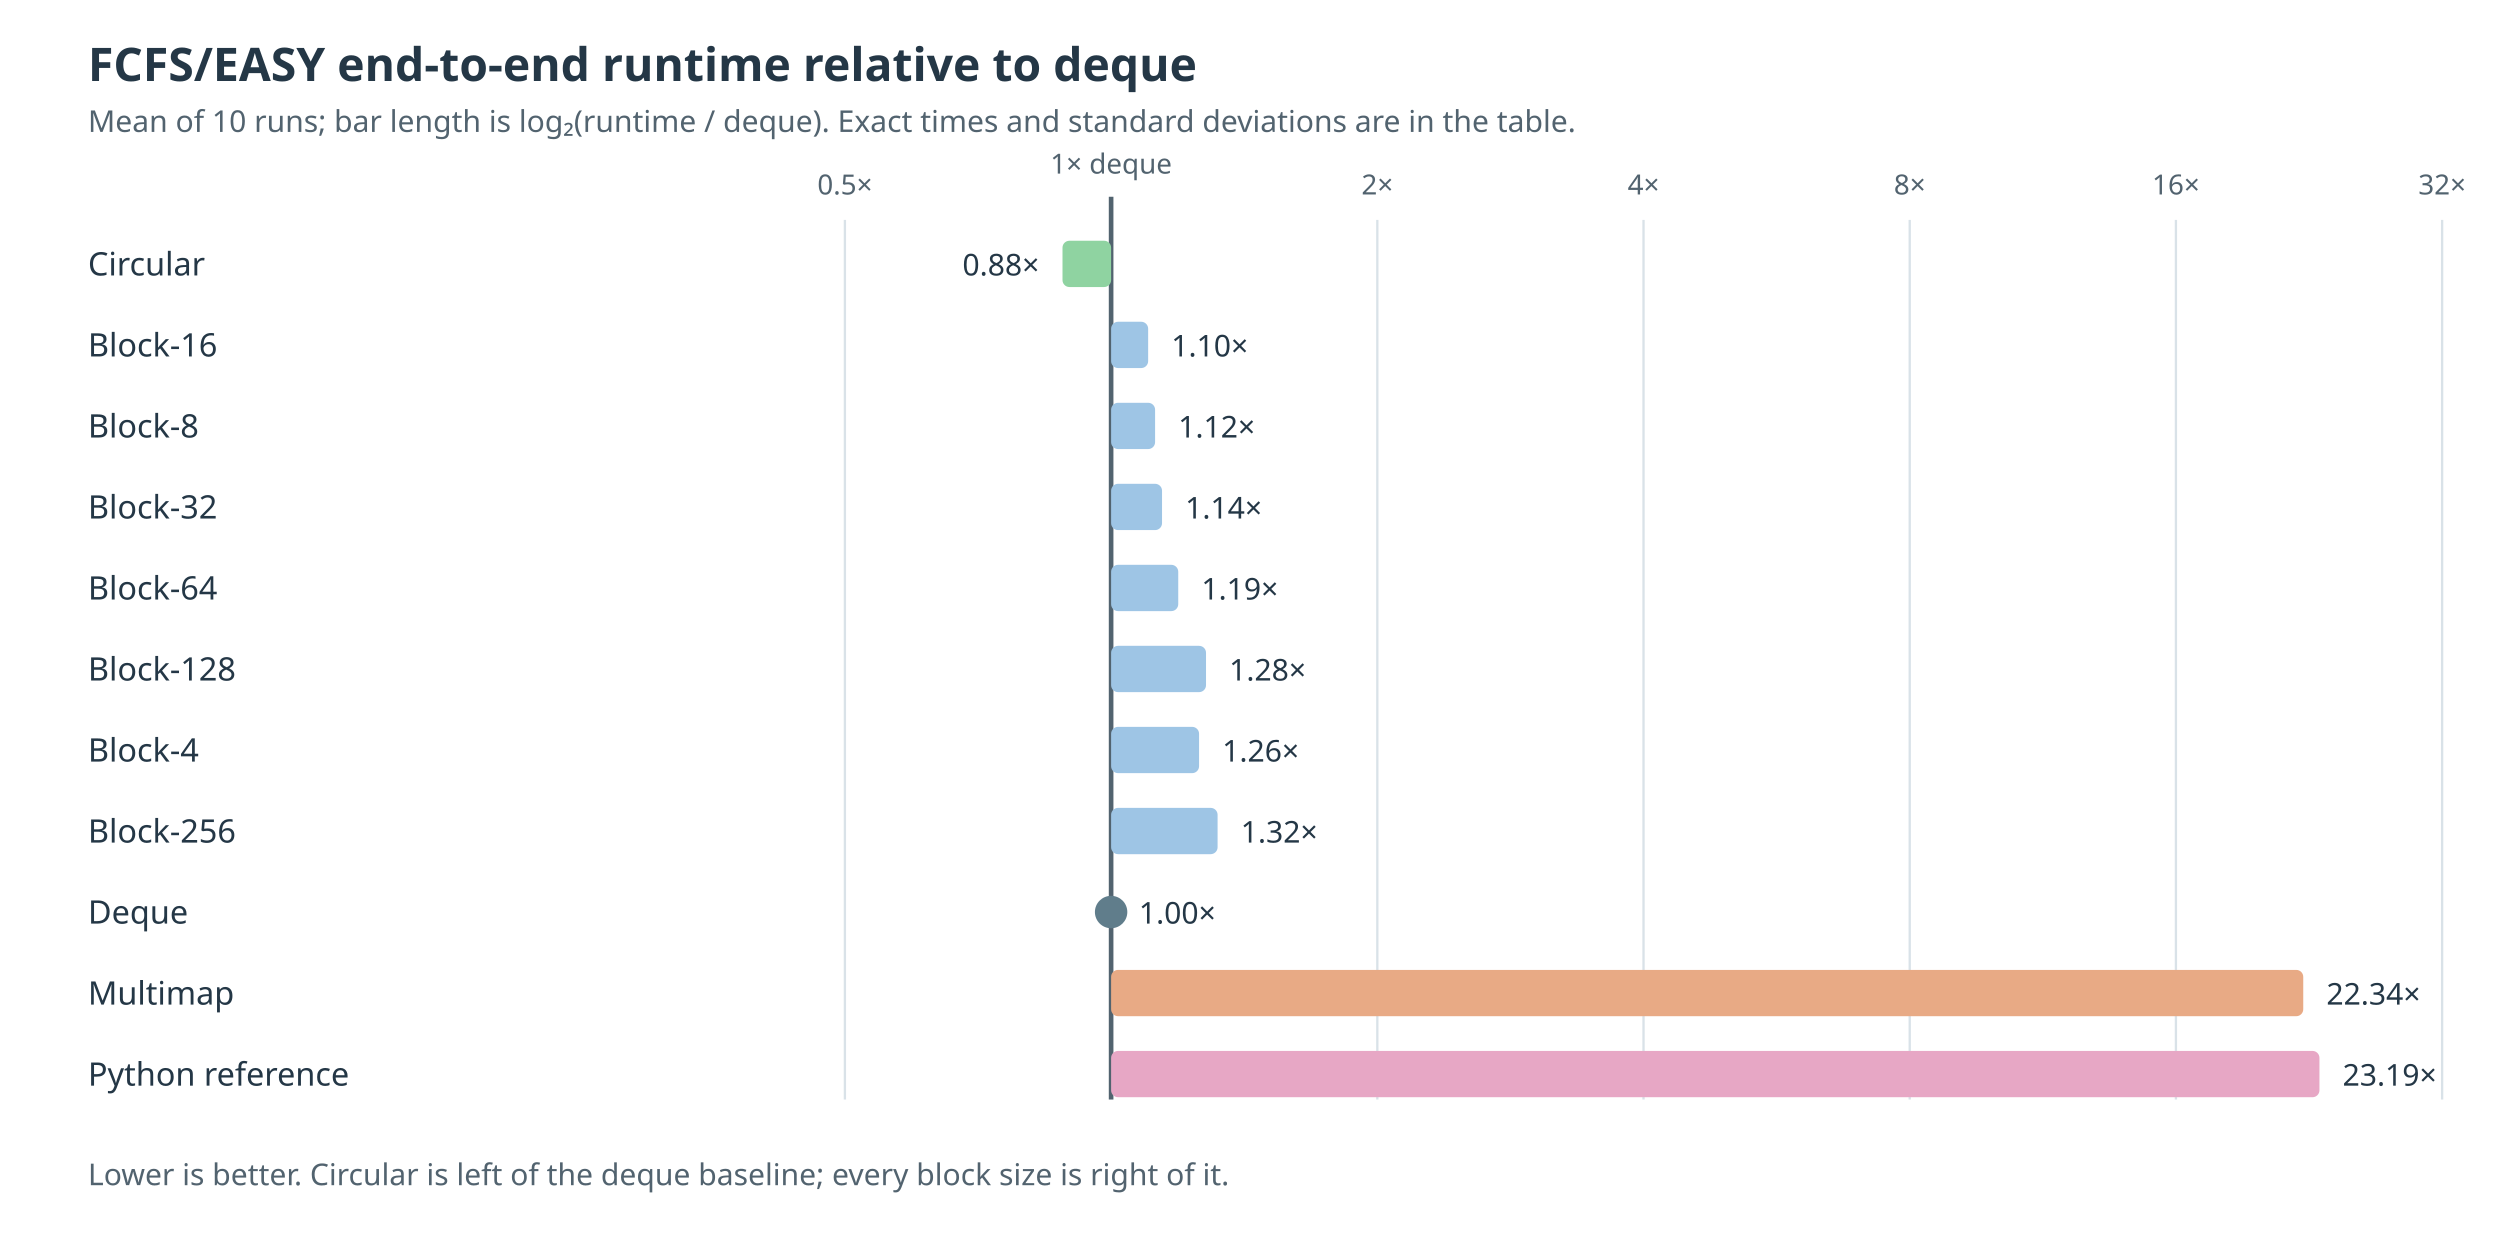
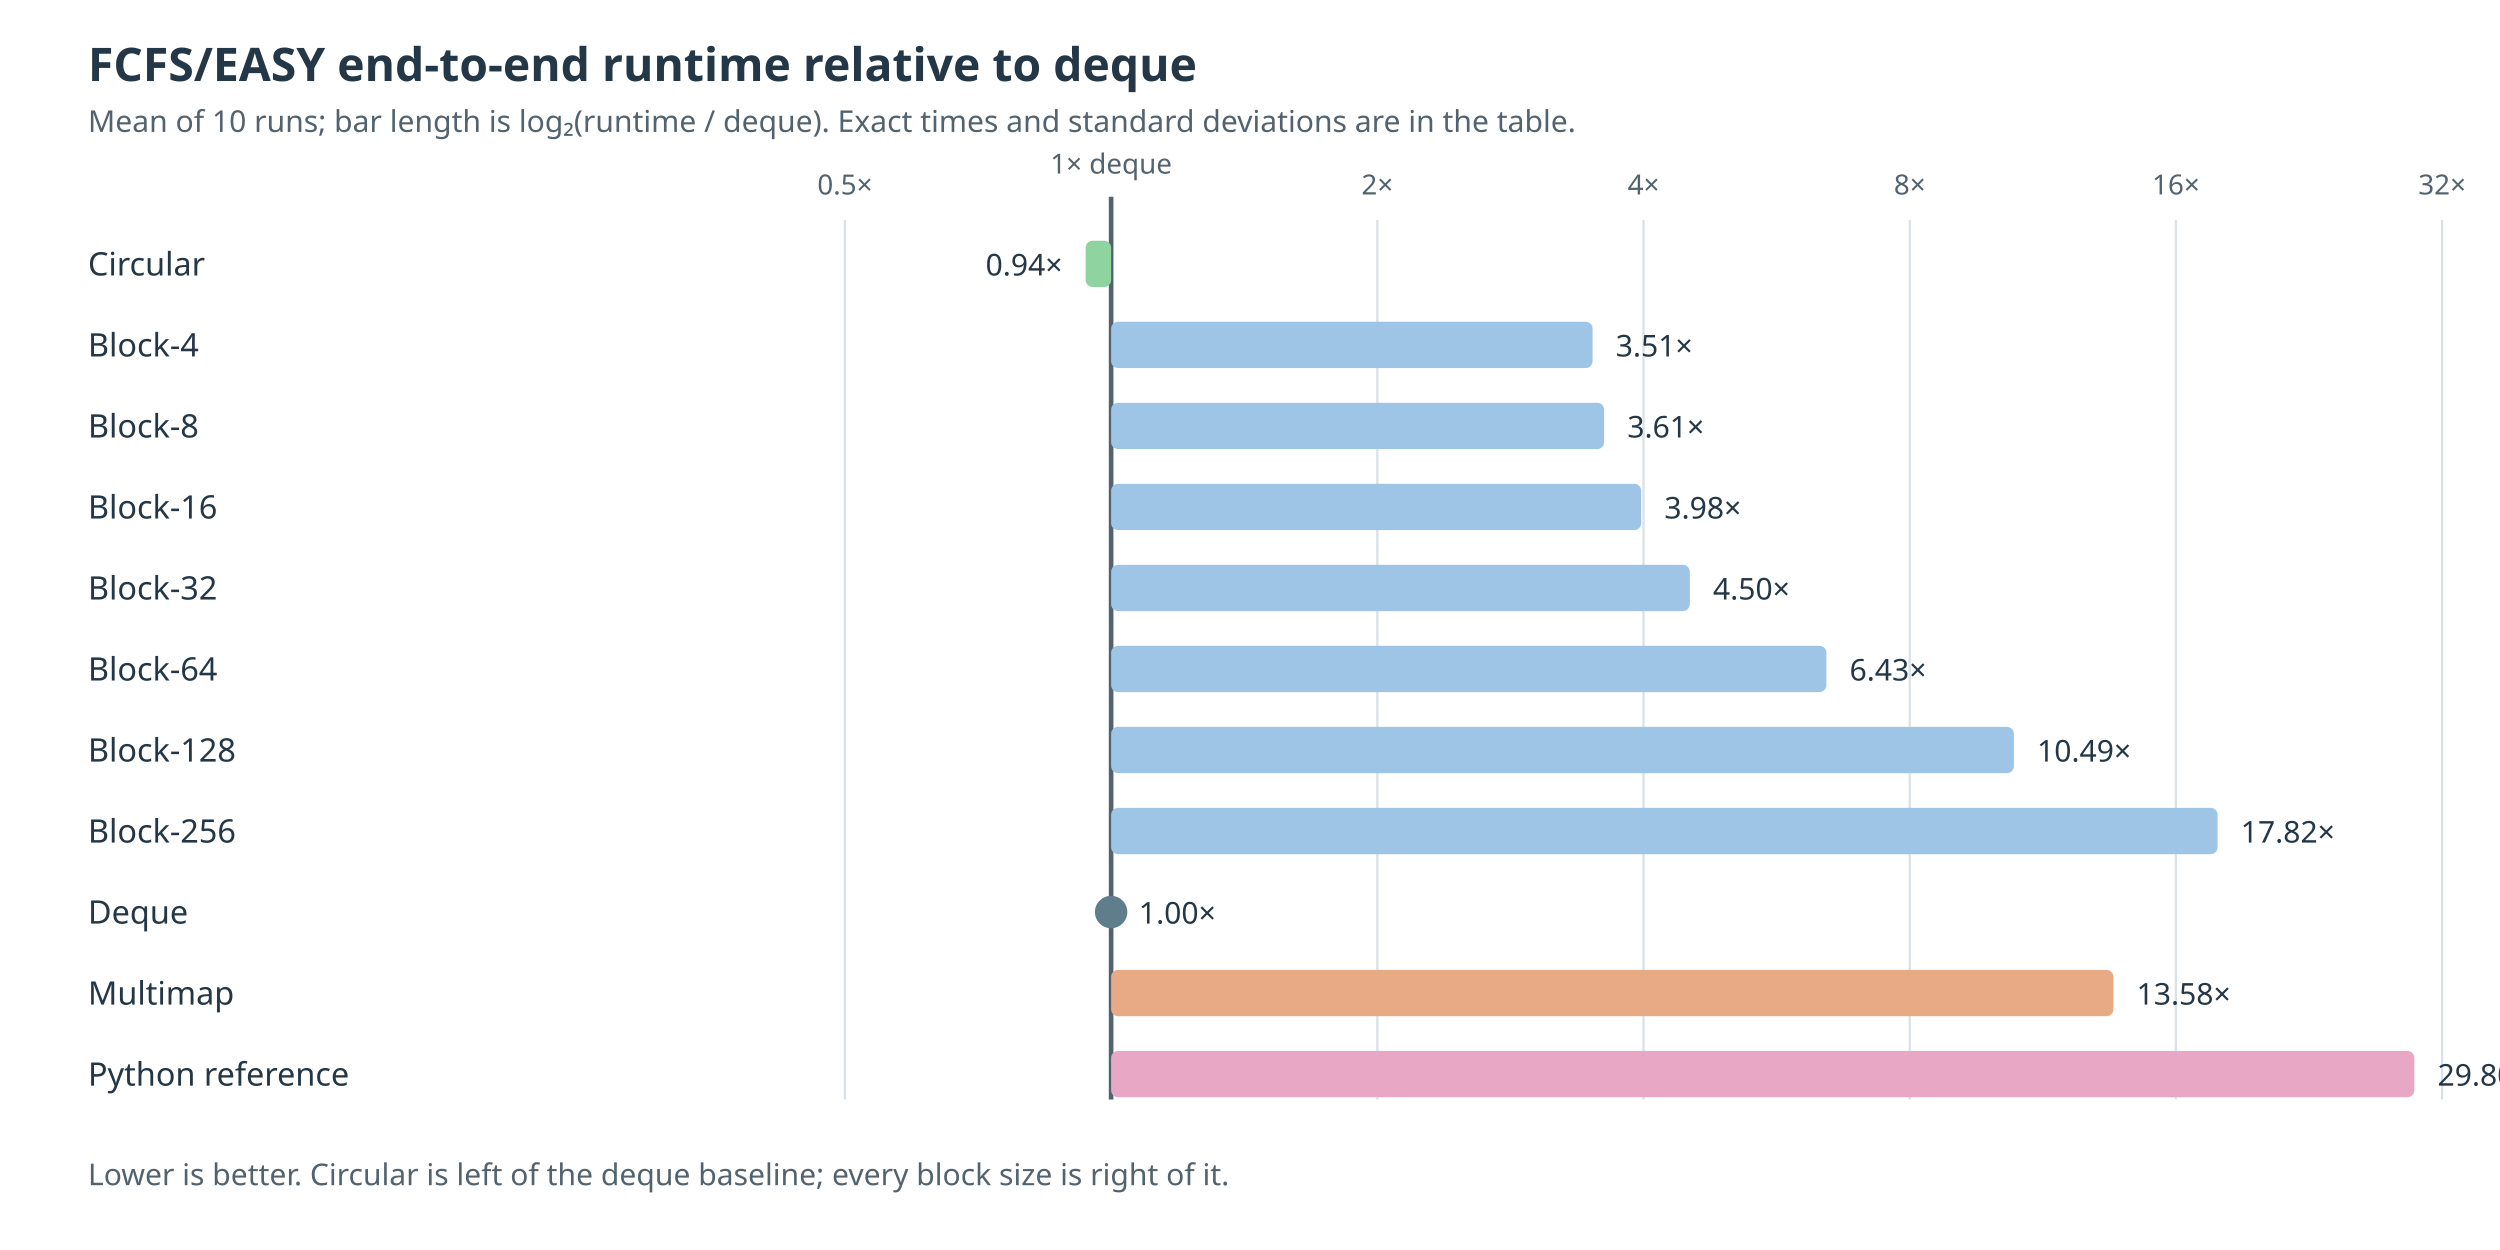
<svg xmlns="http://www.w3.org/2000/svg" width="1080" height="540" viewBox="0 0 1080 540" role="img" aria-labelledby="title desc">
  <style>.title{font:600 20px sans-serif;fill:#243746}.subtitle{font:13px sans-serif;fill:#52636f}.label{font:14px sans-serif;fill:#243746}.value{font:13px sans-serif;fill:#243746}.tick{font:12px sans-serif;fill:#52636f}.grid{stroke:#d9e2e8;stroke-width:1}.baseline{stroke:#52636f;stroke-width:2}</style>
  <rect width="1080" height="540" fill="#fff" />
  <text x="38" y="35" class="title">FCFS/EASY end-to-end runtime relative to deque</text>
  <text x="38" y="57" class="subtitle">Mean of 10 runs; bar length is log₂(runtime / deque). Exact times and standard deviations are in the table.</text>
  <g class="grid">
    <line x1="365" y1="95" x2="365" y2="475" />
    <line x1="595" y1="95" x2="595" y2="475" />
    <line x1="710" y1="95" x2="710" y2="475" />
    <line x1="825" y1="95" x2="825" y2="475" />
    <line x1="940" y1="95" x2="940" y2="475" />
    <line x1="1055" y1="95" x2="1055" y2="475" />
  </g>
  <line x1="480" y1="85" x2="480" y2="475" class="baseline" />
  <g class="tick">
    <text x="365" y="84" text-anchor="middle">0.5×</text>
    <text x="480" y="75" text-anchor="middle">1× deque</text>
    <text x="595" y="84" text-anchor="middle">2×</text>
    <text x="710" y="84" text-anchor="middle">4×</text>
    <text x="825" y="84" text-anchor="middle">8×</text>
    <text x="940" y="84" text-anchor="middle">16×</text>
    <text x="1055" y="84" text-anchor="middle">32×</text>
  </g>
  <g>
    <text x="38" y="119" class="label">Circular</text>
-     <rect x="459" y="104" width="21" height="20" rx="3" fill="#8fd3a1" />
-     <text x="449" y="119" text-anchor="end" class="value">0.88×</text>
-     <text x="38" y="154" class="label">Block-16</text>
-     <rect x="480" y="139" width="16" height="20" rx="3" fill="#9ec5e5" />
-     <text x="506" y="154" class="value">1.10×</text>
+     <rect x="469" y="104" width="11" height="20" rx="3" fill="#8fd3a1" />
+     <text x="459" y="119" text-anchor="end" class="value">0.94×</text>
+     <text x="38" y="154" class="label">Block-4</text>
+     <rect x="480" y="139" width="208" height="20" rx="3" fill="#9ec5e5" />
+     <text x="698" y="154" class="value">3.51×</text>
    <text x="38" y="189" class="label">Block-8</text>
-     <rect x="480" y="174" width="19" height="20" rx="3" fill="#9ec5e5" />
-     <text x="509" y="189" class="value">1.12×</text>
-     <text x="38" y="224" class="label">Block-32</text>
-     <rect x="480" y="209" width="22" height="20" rx="3" fill="#9ec5e5" />
-     <text x="512" y="224" class="value">1.14×</text>
-     <text x="38" y="259" class="label">Block-64</text>
-     <rect x="480" y="244" width="29" height="20" rx="3" fill="#9ec5e5" />
-     <text x="519" y="259" class="value">1.19×</text>
-     <text x="38" y="294" class="label">Block-128</text>
-     <rect x="480" y="279" width="41" height="20" rx="3" fill="#9ec5e5" />
-     <text x="531" y="294" class="value">1.28×</text>
-     <text x="38" y="329" class="label">Block-4</text>
-     <rect x="480" y="314" width="38" height="20" rx="3" fill="#9ec5e5" />
-     <text x="528" y="329" class="value">1.26×</text>
+     <rect x="480" y="174" width="213" height="20" rx="3" fill="#9ec5e5" />
+     <text x="703" y="189" class="value">3.61×</text>
+     <text x="38" y="224" class="label">Block-16</text>
+     <rect x="480" y="209" width="229" height="20" rx="3" fill="#9ec5e5" />
+     <text x="719" y="224" class="value">3.98×</text>
+     <text x="38" y="259" class="label">Block-32</text>
+     <rect x="480" y="244" width="250" height="20" rx="3" fill="#9ec5e5" />
+     <text x="740" y="259" class="value">4.50×</text>
+     <text x="38" y="294" class="label">Block-64</text>
+     <rect x="480" y="279" width="309" height="20" rx="3" fill="#9ec5e5" />
+     <text x="799" y="294" class="value">6.43×</text>
+     <text x="38" y="329" class="label">Block-128</text>
+     <rect x="480" y="314" width="390" height="20" rx="3" fill="#9ec5e5" />
+     <text x="880" y="329" class="value">10.49×</text>
    <text x="38" y="364" class="label">Block-256</text>
-     <rect x="480" y="349" width="46" height="20" rx="3" fill="#9ec5e5" />
-     <text x="536" y="364" class="value">1.32×</text>
+     <rect x="480" y="349" width="478" height="20" rx="3" fill="#9ec5e5" />
+     <text x="968" y="364" class="value">17.82×</text>
    <text x="38" y="399" class="label">Deque</text>
    <circle cx="480" cy="394" r="7" fill="#607d8b" />
    <text x="492" y="399" class="value">1.00×</text>
    <text x="38" y="434" class="label">Multimap</text>
-     <rect x="480" y="419" width="515" height="20" rx="3" fill="#e8aa85" />
-     <text x="1005" y="434" class="value">22.34×</text>
+     <rect x="480" y="419" width="433" height="20" rx="3" fill="#e8aa85" />
+     <text x="923" y="434" class="value">13.58×</text>
    <text x="38" y="469" class="label">Python reference</text>
-     <rect x="480" y="454" width="522" height="20" rx="3" fill="#e7a7c5" />
-     <text x="1012" y="469" class="value">23.19×</text>
+     <rect x="480" y="454" width="563" height="20" rx="3" fill="#e7a7c5" />
+     <text x="1053" y="469" class="value">29.80×</text>
  </g>
  <text x="38" y="512" class="subtitle">Lower is better. Circular is left of the deque baseline; every block size is right of it.</text>
</svg>
